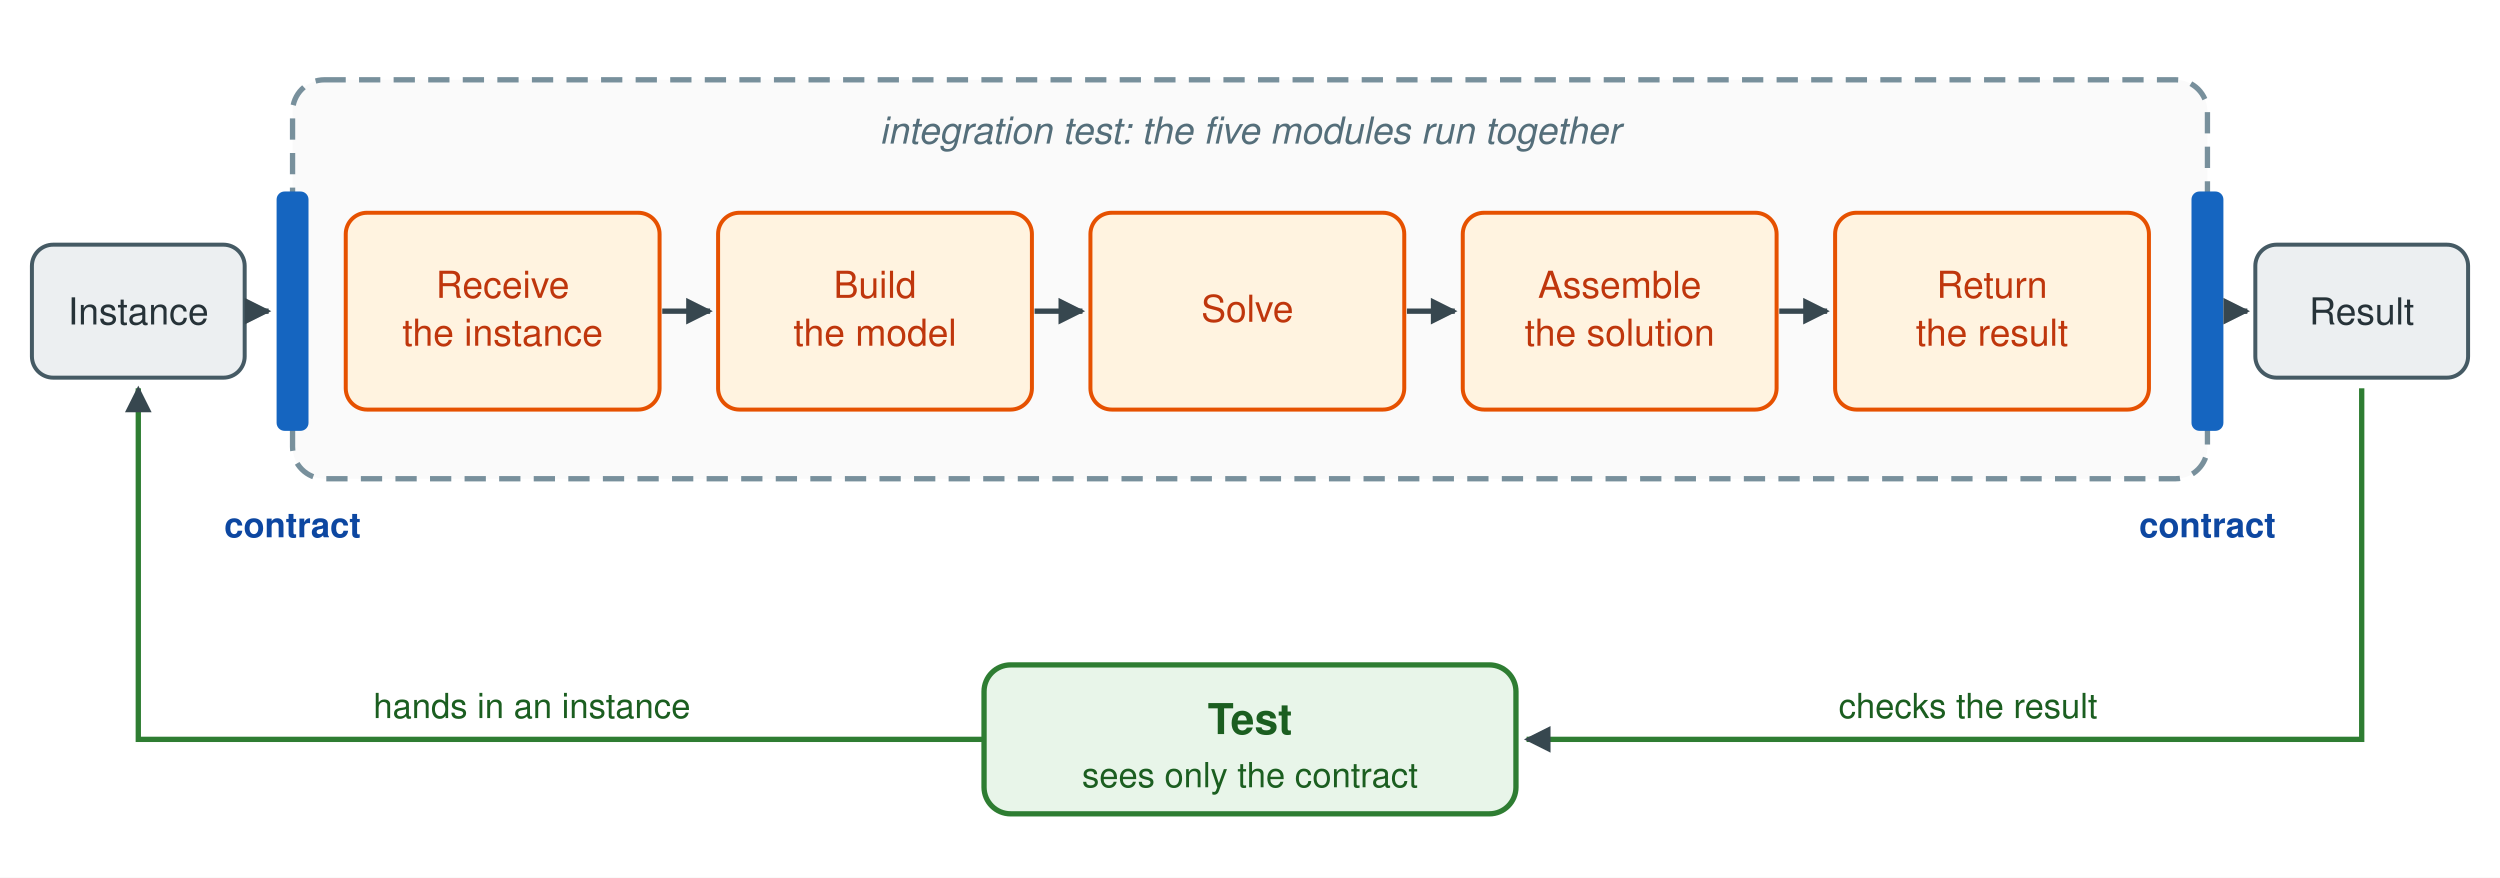
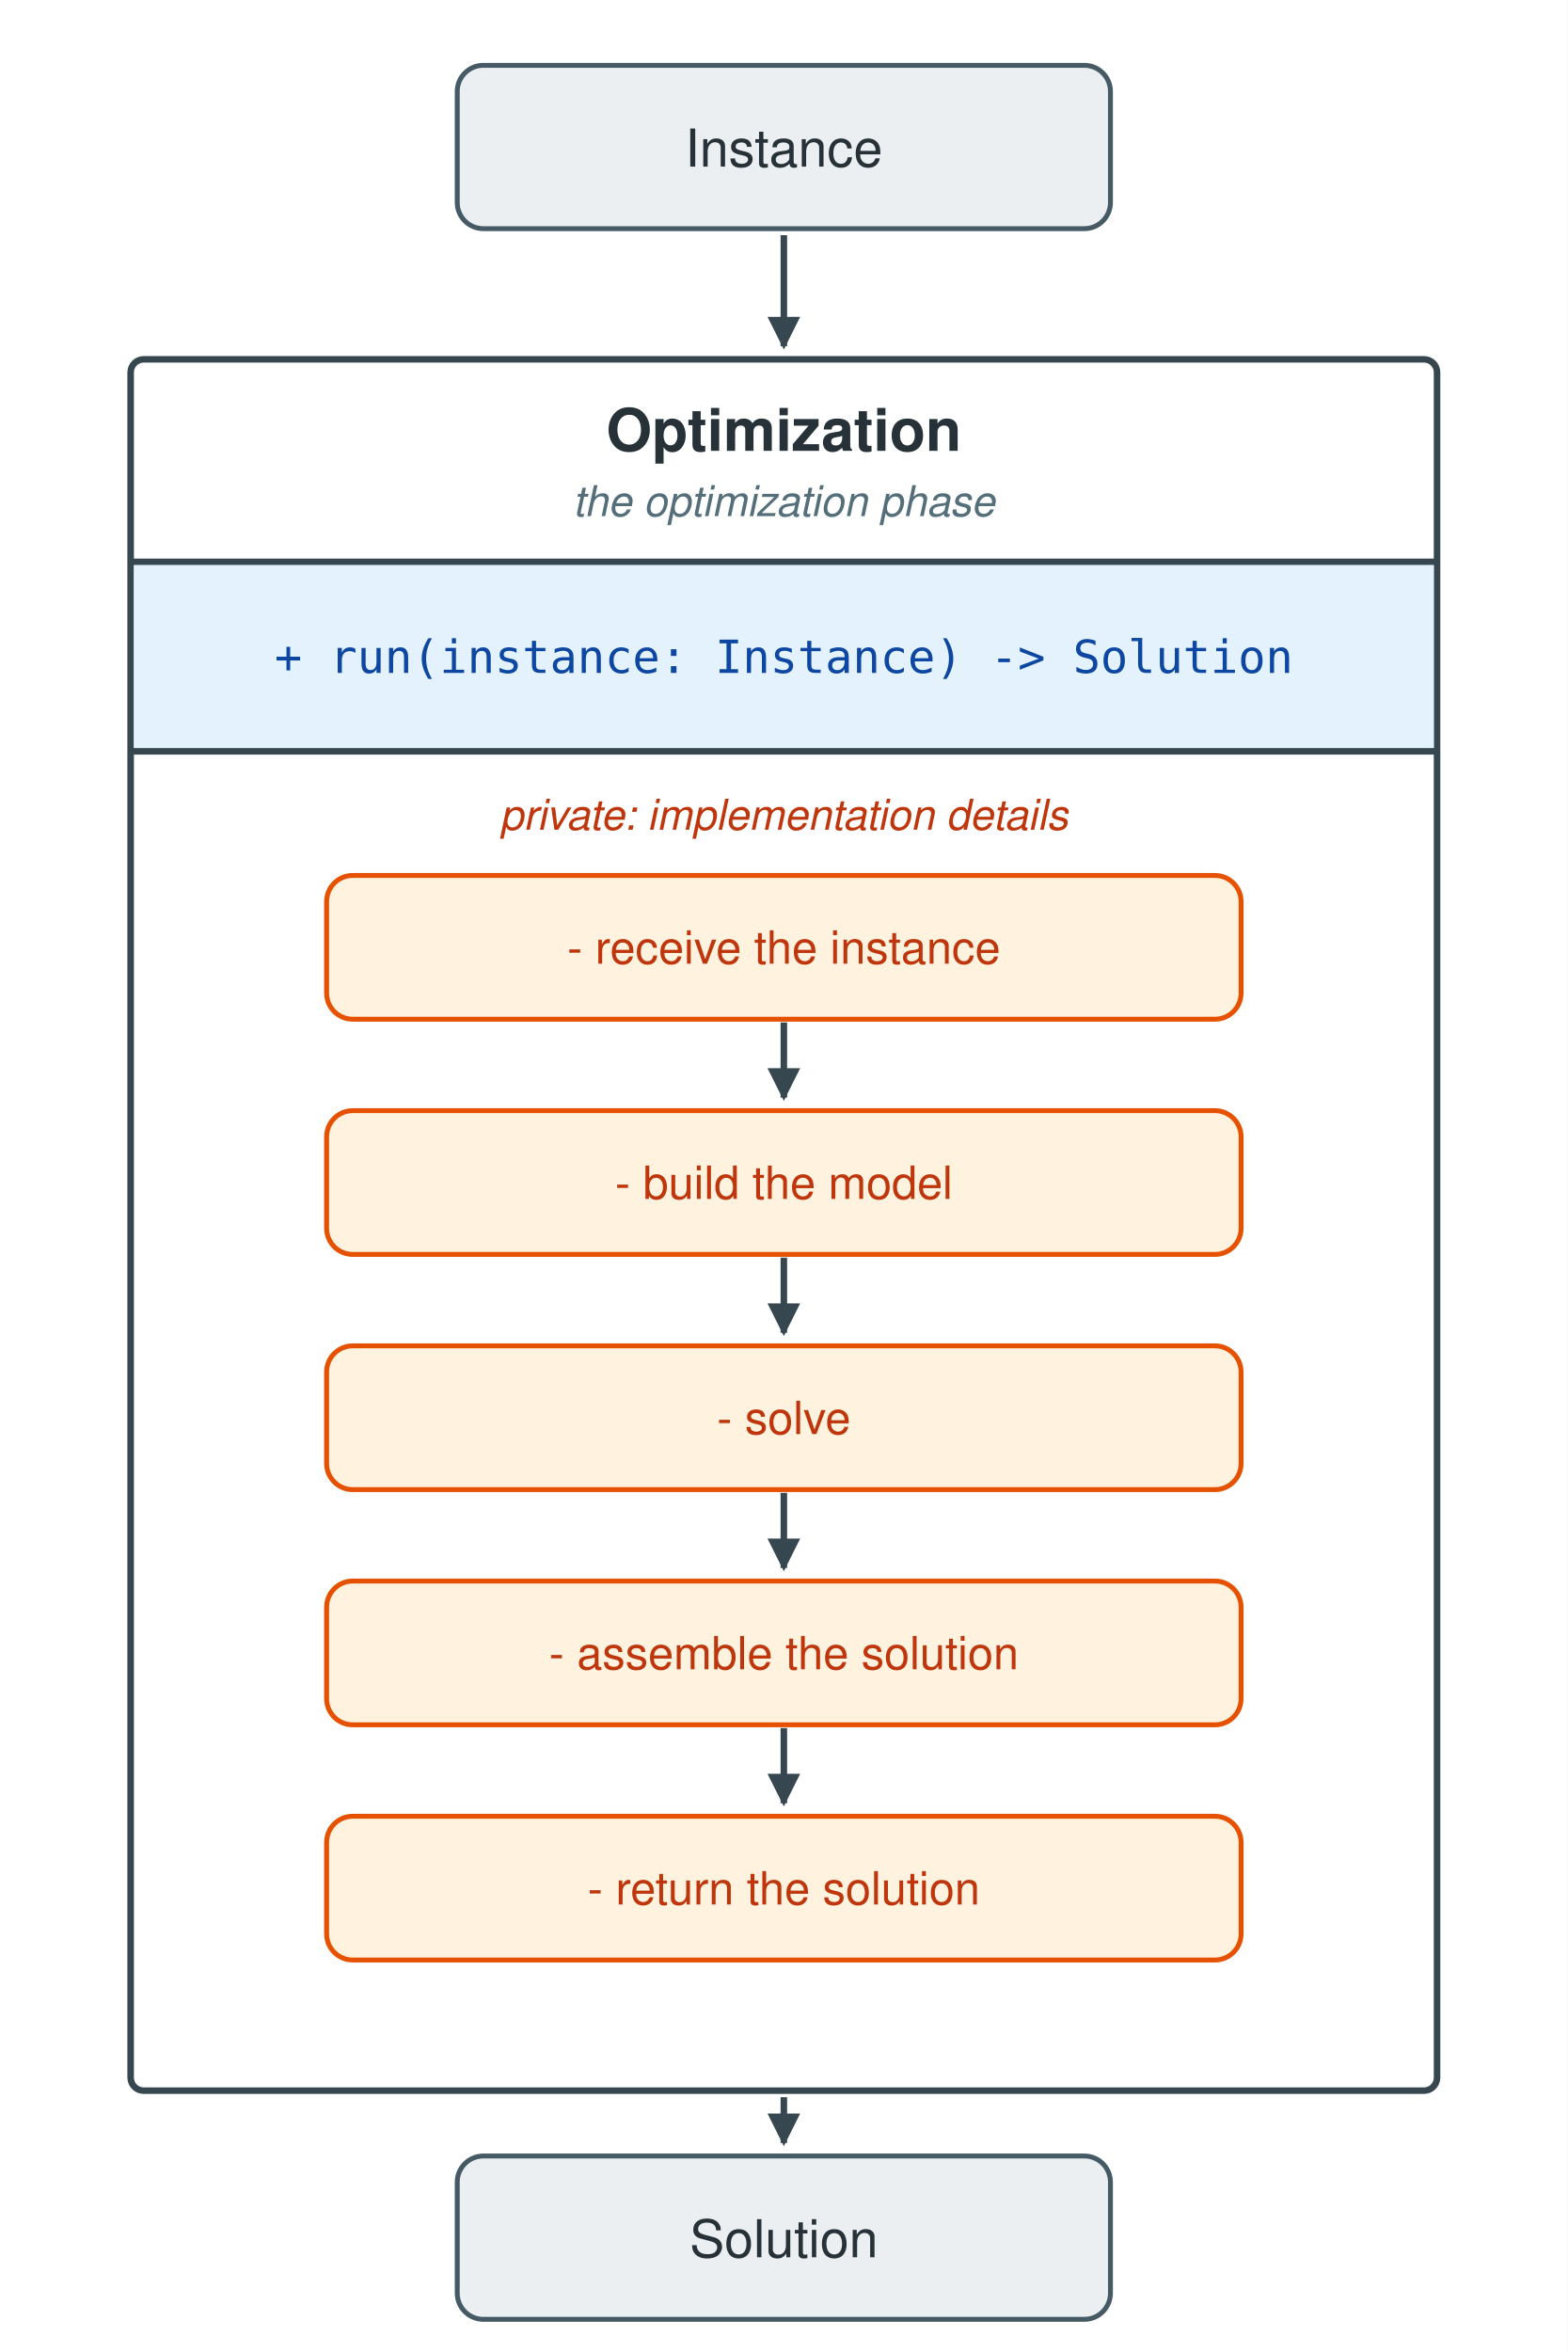
- <svg xmlns="http://www.w3.org/2000/svg" viewBox="0 0 940 330" width="940" height="330" font-family="Helvetica, Arial, sans-serif">
-   <rect width="940" height="330" fill="#ffffff" />
+ <svg xmlns="http://www.w3.org/2000/svg" viewBox="0 0 480 720" width="480" height="720" font-family="Helvetica, Arial, sans-serif">
+   <rect width="480" height="720" fill="#ffffff" />
  <defs>
    <marker id="arrow" markerUnits="userSpaceOnUse" markerWidth="10" markerHeight="10" refX="9" refY="5" orient="auto">
      <path d="M0,0 L10,5 L0,10 z" fill="#37474f" />
    </marker>
  </defs>
-   <rect x="110" y="30" width="720" height="150" rx="12" fill="#fafafa" stroke="#78909c" stroke-width="2" stroke-dasharray="8 5" />
-   <text x="470" y="54" text-anchor="middle" font-size="14" font-style="italic" fill="#546e7a">integration test: the five modules run together</text>
-   <rect x="104" y="72" width="12" height="90" rx="3" fill="#1565c0" />
-   <rect x="824" y="72" width="12" height="90" rx="3" fill="#1565c0" />
-   <text x="110" y="202" text-anchor="middle" font-size="13" font-weight="bold" fill="#0d47a1">contract</text>
-   <text x="830" y="202" text-anchor="middle" font-size="13" font-weight="bold" fill="#0d47a1">contract</text>
+   <rect x="140" y="20" width="200" height="50" rx="8" fill="#eceff1" stroke="#455a64" stroke-width="1.5" />
+   <text x="240" y="51" text-anchor="middle" font-size="16" fill="#263238">Instance</text>
+   <line x1="240" y1="72" x2="240" y2="106" stroke="#37474f" stroke-width="2" marker-end="url(#arrow)" />
+   <rect x="40" y="110" width="400" height="530" rx="4" fill="#ffffff" stroke="#37474f" stroke-width="2" />
+   <text x="240" y="138" text-anchor="middle" font-size="18" font-weight="bold" fill="#263238">Optimization</text>
+   <text x="240" y="158" text-anchor="middle" font-size="13" font-style="italic" fill="#546e7a">the optimization phase</text>
+   <line x1="40" y1="172" x2="440" y2="172" stroke="#37474f" stroke-width="2" />
+   <rect x="41" y="173" width="398" height="56" fill="#e3f2fd" />
+   <text x="240" y="206" text-anchor="middle" font-family="Consolas, Menlo, monospace" font-size="14" fill="#0d47a1">+ run(instance: Instance) -&gt; Solution</text>
+   <line x1="40" y1="230" x2="440" y2="230" stroke="#37474f" stroke-width="2" />
+   <text x="240" y="254" text-anchor="middle" font-size="13" font-style="italic" fill="#bf360c">private: implementation details</text>
  <g font-size="14" fill="#bf360c" text-anchor="middle">
-     <rect x="130" y="80" width="118" height="74" rx="8" fill="#fff3e0" stroke="#e65100" stroke-width="1.5" />
-     <text x="189" y="112">Receive</text>
-     <text x="189" y="130">the instance</text>
-     <rect x="270" y="80" width="118" height="74" rx="8" fill="#fff3e0" stroke="#e65100" stroke-width="1.5" />
-     <text x="329" y="112">Build</text>
-     <text x="329" y="130">the model</text>
-     <rect x="410" y="80" width="118" height="74" rx="8" fill="#fff3e0" stroke="#e65100" stroke-width="1.5" />
-     <text x="469" y="121">Solve</text>
-     <rect x="550" y="80" width="118" height="74" rx="8" fill="#fff3e0" stroke="#e65100" stroke-width="1.5" />
-     <text x="609" y="112">Assemble</text>
-     <text x="609" y="130">the solution</text>
-     <rect x="690" y="80" width="118" height="74" rx="8" fill="#fff3e0" stroke="#e65100" stroke-width="1.5" />
-     <text x="749" y="112">Return</text>
-     <text x="749" y="130">the result</text>
+     <rect x="100" y="268" width="280" height="44" rx="8" fill="#fff3e0" stroke="#e65100" stroke-width="1.5" />
+     <text x="240" y="295">- receive the instance</text>
+     <rect x="100" y="340" width="280" height="44" rx="8" fill="#fff3e0" stroke="#e65100" stroke-width="1.5" />
+     <text x="240" y="367">- build the model</text>
+     <rect x="100" y="412" width="280" height="44" rx="8" fill="#fff3e0" stroke="#e65100" stroke-width="1.5" />
+     <text x="240" y="439">- solve</text>
+     <rect x="100" y="484" width="280" height="44" rx="8" fill="#fff3e0" stroke="#e65100" stroke-width="1.5" />
+     <text x="240" y="511">- assemble the solution</text>
+     <rect x="100" y="556" width="280" height="44" rx="8" fill="#fff3e0" stroke="#e65100" stroke-width="1.5" />
+     <text x="240" y="583">- return the solution</text>
  </g>
-   <g fill="none" stroke="#37474f" stroke-width="2" marker-end="url(#arrow)">
-     <line x1="249" y1="117" x2="267" y2="117" />
-     <line x1="389" y1="117" x2="407" y2="117" />
-     <line x1="529" y1="117" x2="547" y2="117" />
-     <line x1="669" y1="117" x2="687" y2="117" />
+   <g stroke="#37474f" stroke-width="2" marker-end="url(#arrow)">
+     <line x1="240" y1="313" x2="240" y2="336" />
+     <line x1="240" y1="385" x2="240" y2="408" />
+     <line x1="240" y1="457" x2="240" y2="480" />
+     <line x1="240" y1="529" x2="240" y2="552" />
  </g>
-   <g font-size="14" fill="#263238" text-anchor="middle">
-     <rect x="12" y="92" width="80" height="50" rx="8" fill="#eceff1" stroke="#455a64" stroke-width="1.5" />
-     <text x="52" y="122">Instance</text>
-     <rect x="848" y="92" width="80" height="50" rx="8" fill="#eceff1" stroke="#455a64" stroke-width="1.5" />
-     <text x="888" y="122">Result</text>
-   </g>
-   <g fill="none" stroke="#37474f" stroke-width="2" marker-end="url(#arrow)">
-     <line x1="93" y1="117" x2="101" y2="117" />
-     <line x1="838" y1="117" x2="845" y2="117" />
-   </g>
-   <rect x="370" y="250" width="200" height="56" rx="10" fill="#e8f5e9" stroke="#2e7d32" stroke-width="2" />
-   <text x="470" y="276" text-anchor="middle" font-size="16" font-weight="bold" fill="#1b5e20">Test</text>
-   <text x="470" y="296" text-anchor="middle" font-size="13" fill="#1b5e20">sees only the contract</text>
-   <g fill="none" stroke="#2e7d32" stroke-width="2" marker-end="url(#arrow)">
-     <path d="M370,278 L52,278 L52,146" />
-     <path d="M888,146 L888,278 L574,278" />
-   </g>
-   <text x="200" y="270" text-anchor="middle" font-size="13" fill="#1b5e20">hands in an instance</text>
-   <text x="740" y="270" text-anchor="middle" font-size="13" fill="#1b5e20">checks the result</text>
+   <line x1="240" y1="642" x2="240" y2="656" stroke="#37474f" stroke-width="2" marker-end="url(#arrow)" />
+   <rect x="140" y="660" width="200" height="50" rx="8" fill="#eceff1" stroke="#455a64" stroke-width="1.5" />
+   <text x="240" y="691" text-anchor="middle" font-size="16" fill="#263238">Solution</text>
</svg>
